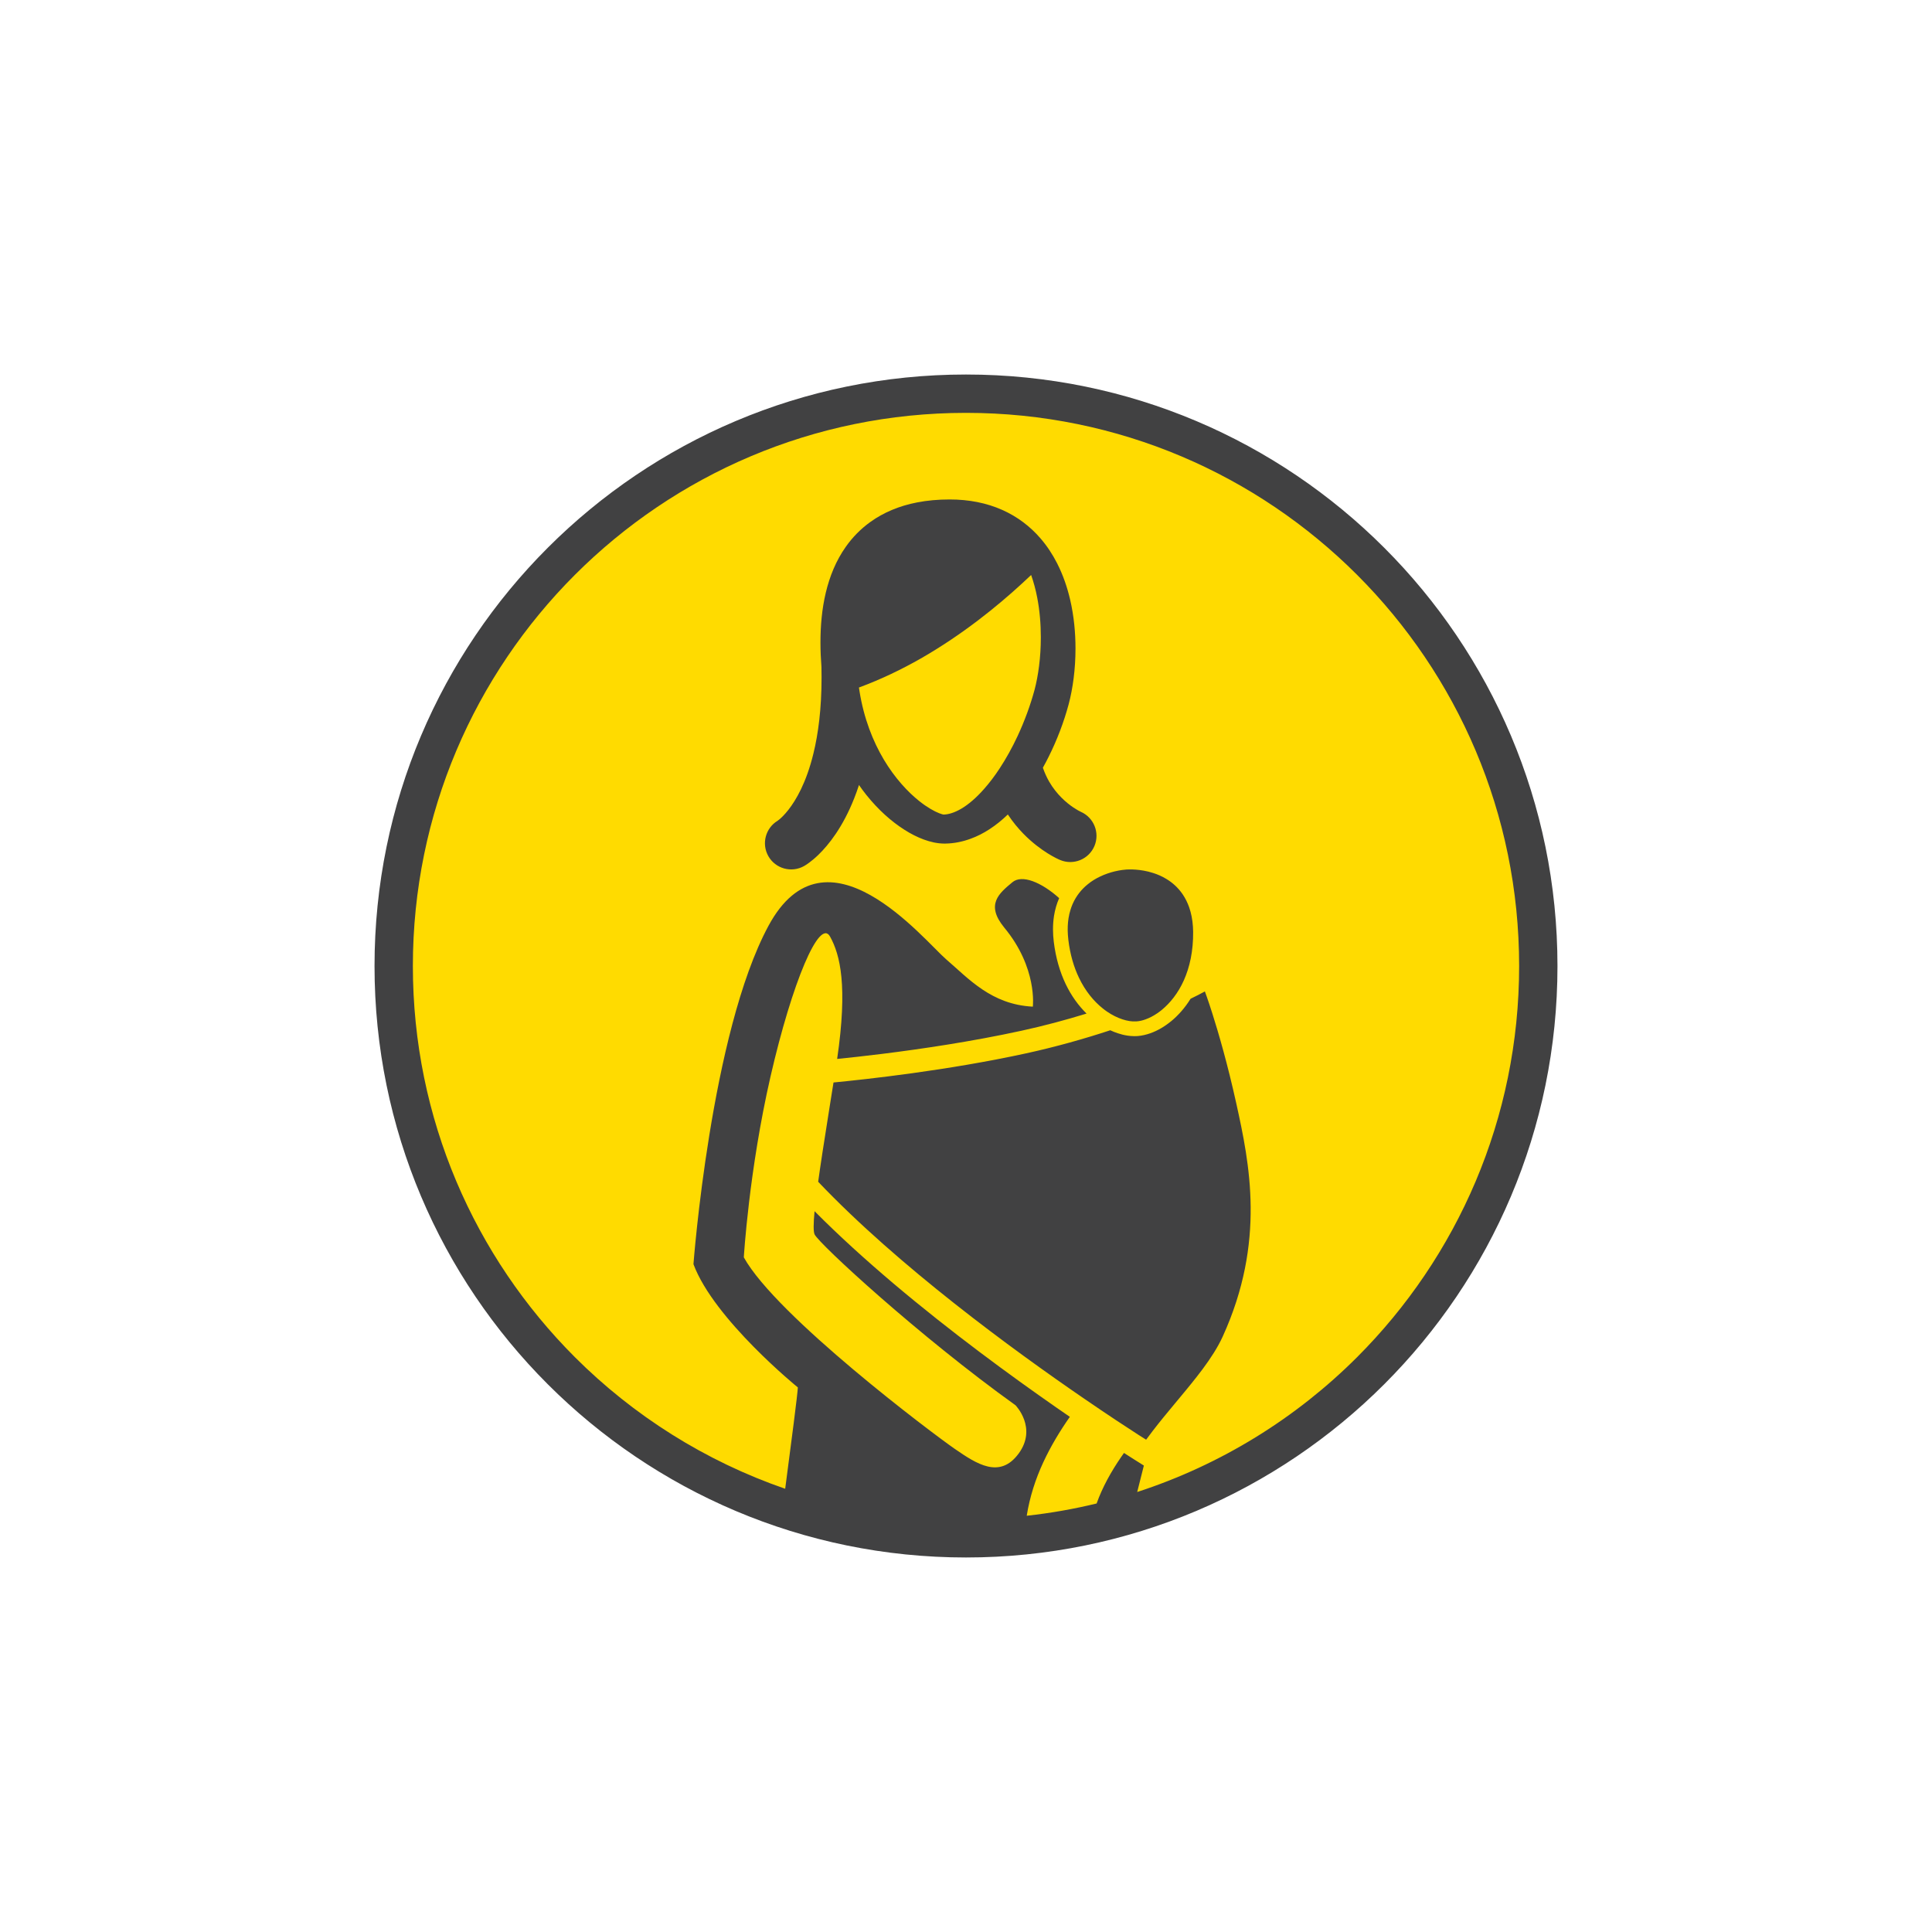
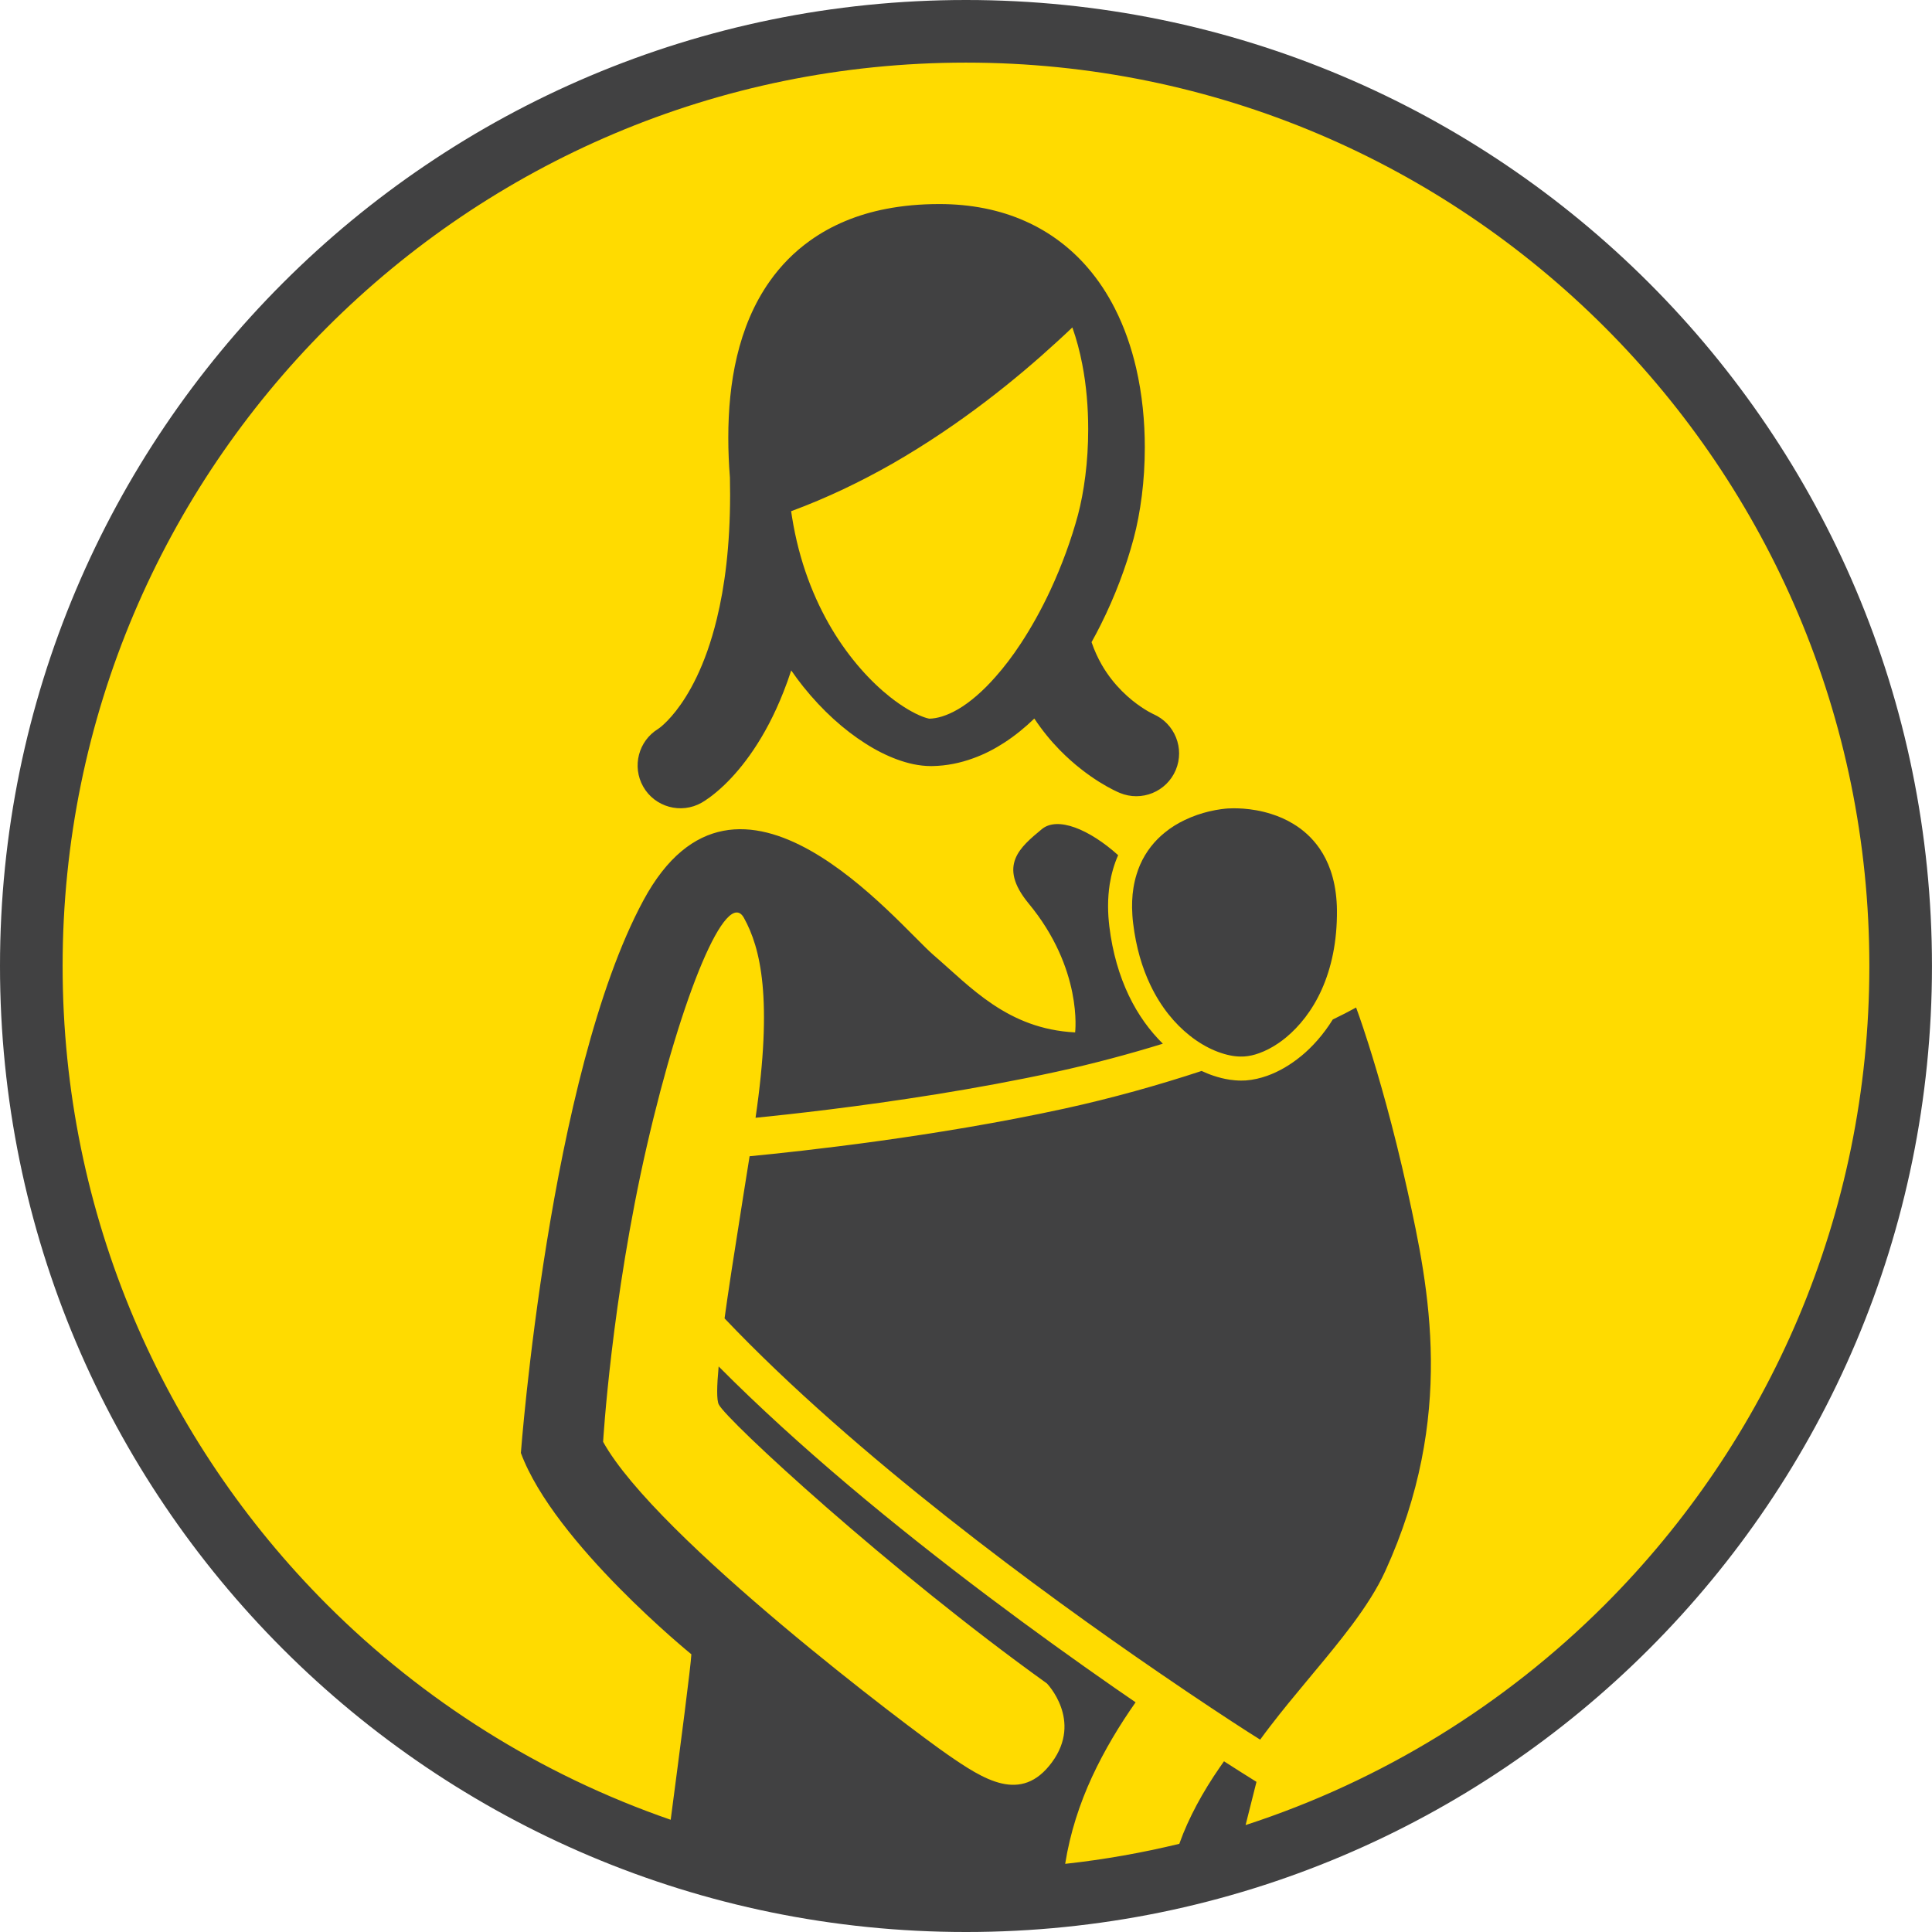
- <svg xmlns="http://www.w3.org/2000/svg" viewBox="0 0 377.947 377.947" height="377.947" width="377.947" xml:space="preserve" id="svg2" version="1.1">
+ <svg xmlns="http://www.w3.org/2000/svg" version="1.1" id="svg2" xml:space="preserve" width="231.413" height="231.417" viewBox="0 0 231.413 231.417">
  <defs id="defs6">
-     <clipPath id="clipPath18" clipPathUnits="userSpaceOnUse">
-       <path id="path16" d="M 0,283.46 H 283.46 V 0 H 0 Z" />
+     <clipPath clipPathUnits="userSpaceOnUse" id="clipPath18">
+       <path d="M 0,283.46 H 283.46 V 0 H 0 Z" id="path16" />
    </clipPath>
  </defs>
-   <g transform="matrix(1.333333,0,0,-1.333333,0,377.9467)" id="g10">
+   <g id="g10" transform="matrix(1.333333,0,0,-1.333333,-73.26693,304.6819)">
    <g id="g12">
-       <g clip-path="url(#clipPath18)" id="g14">
-         <g transform="translate(225.6973,141.7261)" id="g20">
-           <path id="path22" style="fill:#ffdb00;fill-opacity:1;fill-rule:nonzero;stroke:none" d="m 0,0 c 0,-46.372 -37.594,-83.965 -83.968,-83.965 -46.373,0 -83.967,37.593 -83.967,83.965 0,46.379 37.594,83.973 83.967,83.973 C -37.594,83.973 0,46.379 0,0" />
+       <g id="g14" clip-path="url(#clipPath18)">
+         <g id="g20" transform="translate(225.6973,141.7261)">
+           <path d="m 0,0 c 0,-46.372 -37.594,-83.965 -83.968,-83.965 -46.373,0 -83.967,37.593 -83.967,83.965 0,46.379 37.594,83.973 83.967,83.973 C -37.594,83.973 0,46.379 0,0" style="fill:#ffdb00;fill-opacity:1;fill-rule:nonzero;stroke:none" id="path22" />
        </g>
-         <g transform="translate(152.4512,185.7534)" id="g24">
-           <path id="path26" style="fill:#414142;fill-opacity:1;fill-rule:nonzero;stroke:none" d="m 0,0 c -0.164,-1.312 -0.4,-2.508 -0.658,-3.488 -0.592,-2.198 -1.447,-4.553 -2.494,-6.801 -0.787,-1.684 -1.688,-3.313 -2.653,-4.777 -0.718,-1.096 -1.486,-2.104 -2.254,-2.969 -1.148,-1.313 -2.325,-2.309 -3.358,-2.914 -0.524,-0.305 -1.004,-0.516 -1.442,-0.653 -0.42,-0.132 -0.805,-0.195 -1.164,-0.203 -0.076,0.016 -0.312,0.067 -0.633,0.196 -0.691,0.265 -1.752,0.851 -2.888,1.754 -1.713,1.355 -3.62,3.412 -5.233,6.113 -1.605,2.701 -2.935,6.043 -3.574,10.066 -0.024,0.172 -0.047,0.344 -0.078,0.51 3.234,1.193 6.273,2.662 9.096,4.271 6.15,3.528 11.231,7.682 14.812,10.973 0.48,0.436 0.931,0.86 1.357,1.266 0.365,-1.039 0.668,-2.149 0.887,-3.301 C 0.094,8.148 0.258,6.148 0.258,4.215 0.258,2.746 0.168,1.316 0,0 m 8.125,-26.414 c 0.816,1.945 -0.088,4.182 -2.021,5.023 l -0.053,0.026 c -0.278,0.131 -1.524,0.791 -2.77,2.049 -0.623,0.625 -1.256,1.402 -1.801,2.345 -0.347,0.608 -0.662,1.28 -0.921,2.041 0.289,0.52 0.574,1.051 0.836,1.582 1.263,2.524 2.259,5.16 2.945,7.723 0.316,1.18 0.558,2.465 0.734,3.836 0.174,1.377 0.27,2.84 0.27,4.352 0,2.312 -0.225,4.746 -0.785,7.162 -0.424,1.81 -1.036,3.615 -1.911,5.332 -0.656,1.289 -1.461,2.529 -2.445,3.666 -1.469,1.707 -3.357,3.175 -5.617,4.173 -2.254,1.006 -4.859,1.534 -7.718,1.53 -1.688,0 -3.278,-0.145 -4.764,-0.434 -2.602,-0.5 -4.91,-1.471 -6.826,-2.844 -1.442,-1.027 -2.649,-2.271 -3.617,-3.64 -1.461,-2.059 -2.383,-4.371 -2.952,-6.75 -0.568,-2.383 -0.783,-4.852 -0.783,-7.326 0,-1.19 0.051,-2.381 0.145,-3.569 0.012,-0.523 0.017,-1.031 0.017,-1.527 0,-4.637 -0.49,-8.301 -1.193,-11.176 -1.047,-4.308 -2.555,-6.838 -3.67,-8.267 -0.56,-0.715 -1.025,-1.151 -1.303,-1.389 -0.14,-0.117 -0.238,-0.184 -0.277,-0.211 l -0.014,-0.012 c -1.769,-1.074 -2.381,-3.371 -1.349,-5.191 1.047,-1.844 3.4,-2.49 5.25,-1.442 0.246,0.141 1.033,0.625 2.062,1.614 1.547,1.486 3.635,4.123 5.289,8.336 0.242,0.609 0.477,1.254 0.696,1.933 0.345,-0.504 0.707,-0.988 1.072,-1.447 1.764,-2.203 3.682,-3.902 5.578,-5.109 0.949,-0.608 1.896,-1.088 2.857,-1.442 0.483,-0.176 0.969,-0.322 1.473,-0.428 0.504,-0.101 1.025,-0.169 1.586,-0.169 l 0.129,0.002 c 1.277,0.023 2.51,0.279 3.652,0.699 1.002,0.359 1.933,0.843 2.804,1.41 0.969,0.631 1.86,1.359 2.688,2.16 0.725,-1.09 1.5,-2.027 2.273,-2.816 1.305,-1.336 2.582,-2.264 3.567,-2.883 0.984,-0.612 1.672,-0.914 1.828,-0.977 1.963,-0.824 4.215,0.096 5.039,2.055 m 20.818,-37.807 c 1.934,-8.768 4.334,-20.272 -2.002,-34.172 -0.722,-1.582 -1.765,-3.186 -2.968,-4.805 -0.286,-0.381 -0.578,-0.761 -0.877,-1.142 -2.018,-2.582 -4.371,-5.219 -6.446,-7.926 -0.322,-0.418 -0.638,-0.834 -0.943,-1.258 0,0 -0.418,0.26 -1.178,0.746 -1.494,0.961 -4.324,2.809 -7.974,5.317 -10.328,7.078 -27.205,19.404 -38.965,31.781 0.078,0.578 0.168,1.176 0.254,1.793 0.117,0.806 0.244,1.644 0.375,2.504 0.332,2.148 0.699,4.457 1.071,6.82 0.158,0.961 0.31,1.93 0.462,2.898 0.03,0.186 0.057,0.372 0.088,0.551 4.7,0.453 16.723,1.756 28.289,4.281 4.309,0.942 8.516,2.129 12.316,3.381 0.36,-0.164 0.721,-0.316 1.082,-0.433 0.469,-0.155 0.938,-0.276 1.409,-0.346 h 0.002 l 0.003,-0.004 c 0.344,-0.049 0.7,-0.082 1.063,-0.082 0.139,0 0.277,0.008 0.414,0.012 h 0.006 c 0.678,0.051 1.314,0.207 1.912,0.418 1.053,0.375 2.078,0.972 3.051,1.771 h 0.004 c 1.023,0.844 2.005,1.944 2.839,3.287 0.795,0.383 1.5,0.745 2.096,1.075 0,0 0.434,-1.151 1.102,-3.254 0.9,-2.836 2.232,-7.401 3.515,-13.213 M 5.848,-45.739 c -0.739,1.544 -1.289,3.38 -1.551,5.536 -0.033,0.258 -0.057,0.512 -0.07,0.758 -0.059,0.877 -0.024,1.687 0.095,2.435 0.069,0.434 0.166,0.844 0.287,1.231 0.088,0.287 0.188,0.562 0.301,0.826 0.537,1.236 1.34,2.197 2.211,2.902 0.576,0.477 1.186,0.842 1.777,1.125 0.791,0.385 1.551,0.625 2.188,0.781 0.855,0.204 1.498,0.258 1.721,0.274 0.193,0.012 0.697,0.035 1.394,-0.016 0.692,-0.054 1.576,-0.179 2.529,-0.488 0.635,-0.199 1.301,-0.48 1.95,-0.879 0.867,-0.519 1.709,-1.254 2.386,-2.246 0.383,-0.563 0.711,-1.207 0.963,-1.934 0.287,-0.828 0.475,-1.763 0.545,-2.8 0.018,-0.246 0.028,-0.498 0.03,-0.762 0.029,-2.848 -0.51,-5.223 -1.362,-7.129 -0.853,-1.907 -2.023,-3.336 -3.222,-4.327 -0.219,-0.181 -0.438,-0.345 -0.657,-0.494 -0.59,-0.406 -1.179,-0.707 -1.754,-0.912 -0.447,-0.164 -0.89,-0.264 -1.332,-0.293 l -0.082,-0.002 c -0.304,-0.015 -0.613,0.002 -0.931,0.051 -0.342,0.055 -0.698,0.139 -1.057,0.262 -0.727,0.238 -1.486,0.613 -2.242,1.131 -0.203,0.14 -0.414,0.294 -0.617,0.459 -1.299,1.035 -2.551,2.519 -3.5,4.511 m 40.816,-55.672 c -8.943,-8.941 -19.963,-15.787 -32.266,-19.787 l 0.977,3.881 -1.467,0.922 c -0.012,0.008 -0.527,0.33 -1.451,0.926 -0.133,-0.186 -0.262,-0.371 -0.391,-0.561 -1.503,-2.174 -2.787,-4.513 -3.607,-6.81 -0.004,-0.014 -0.008,-0.028 -0.014,-0.043 -3.341,-0.809 -6.763,-1.418 -10.255,-1.799 0.439,2.775 1.298,5.398 2.417,7.82 1.12,2.414 2.473,4.647 3.909,6.692 -0.627,0.427 -1.278,0.878 -1.952,1.347 -6.703,4.664 -15.493,11.088 -23.917,18.209 -4.031,3.414 -7.982,6.985 -11.588,10.617 -0.166,-1.796 -0.187,-3.015 0.01,-3.414 0.717,-1.435 15.34,-14.925 29.474,-25.06 0,0 3.234,-3.311 0.461,-7.084 -2.77,-3.768 -6.156,-1.535 -9.386,0.695 -3.231,2.231 -26.164,19.469 -30.938,28.09 0,0 0.744,12.695 3.922,26.551 3.184,13.851 7.184,23.291 8.727,20.52 1.5,-2.701 2.609,-7.262 1.045,-17.96 1.646,0.166 3.919,0.409 6.611,0.744 5.67,0.704 13.172,1.809 20.421,3.391 3.283,0.715 6.524,1.584 9.559,2.52 -1.156,1.138 -2.223,2.574 -3.063,4.339 v -0.002 c -0.839,1.761 -1.457,3.833 -1.746,6.206 -0.035,0.297 -0.06,0.586 -0.082,0.875 -0.019,0.324 -0.031,0.641 -0.031,0.949 0,0.678 0.051,1.334 0.148,1.967 0.149,0.92 0.397,1.783 0.743,2.572 v 0.004 l 0.015,0.026 c -2.586,2.326 -5.453,3.515 -6.865,2.332 -1.924,-1.604 -3.979,-3.246 -1.207,-6.633 4.924,-5.924 4.207,-11.62 4.207,-11.62 -6.082,0.309 -9.388,4.084 -12.701,6.932 -3.306,2.848 -17.621,20.625 -26.086,4.924 -8.464,-15.7 -11.005,-49.637 -11.005,-49.637 3,-8.08 15.316,-18.086 15.316,-18.086 -0.042,-0.998 -0.971,-8.143 -1.857,-14.867 -11.735,4.058 -22.256,10.715 -30.858,19.312 -14.69,14.696 -23.768,34.965 -23.769,57.384 0.001,22.422 9.079,42.694 23.769,57.389 14.695,14.692 34.966,23.77 57.385,23.771 22.419,-0.002 42.691,-9.079 57.386,-23.771 14.691,-14.695 23.77,-34.967 23.77,-57.389 0,-22.419 -9.079,-42.688 -23.77,-57.384 M 50.641,17.34 C 34.945,33.04 13.232,42.759 -10.722,42.758 -34.676,42.759 -56.389,33.04 -72.084,17.34 c -15.7,-15.696 -25.419,-37.41 -25.417,-61.367 -0.002,-23.954 9.717,-45.665 25.417,-61.36 15.695,-15.699 37.408,-25.418 61.362,-25.418 23.954,0 45.667,9.719 61.363,25.418 15.701,15.695 25.42,37.406 25.418,61.36 0.002,23.957 -9.717,45.671 -25.418,61.367" />
+         <g id="g24" transform="translate(152.4512,185.7534)">
+           <path d="m 0,0 c -0.164,-1.312 -0.4,-2.508 -0.658,-3.488 -0.592,-2.198 -1.447,-4.553 -2.494,-6.801 -0.787,-1.684 -1.688,-3.313 -2.653,-4.777 -0.718,-1.096 -1.486,-2.104 -2.254,-2.969 -1.148,-1.313 -2.325,-2.309 -3.358,-2.914 -0.524,-0.305 -1.004,-0.516 -1.442,-0.653 -0.42,-0.132 -0.805,-0.195 -1.164,-0.203 -0.076,0.016 -0.312,0.067 -0.633,0.196 -0.691,0.265 -1.752,0.851 -2.888,1.754 -1.713,1.355 -3.62,3.412 -5.233,6.113 -1.605,2.701 -2.935,6.043 -3.574,10.066 -0.024,0.172 -0.047,0.344 -0.078,0.51 3.234,1.193 6.273,2.662 9.096,4.271 6.15,3.528 11.231,7.682 14.812,10.973 0.48,0.436 0.931,0.86 1.357,1.266 0.365,-1.039 0.668,-2.149 0.887,-3.301 C 0.094,8.148 0.258,6.148 0.258,4.215 0.258,2.746 0.168,1.316 0,0 m 8.125,-26.414 c 0.816,1.945 -0.088,4.182 -2.021,5.023 l -0.053,0.026 c -0.278,0.131 -1.524,0.791 -2.77,2.049 -0.623,0.625 -1.256,1.402 -1.801,2.345 -0.347,0.608 -0.662,1.28 -0.921,2.041 0.289,0.52 0.574,1.051 0.836,1.582 1.263,2.524 2.259,5.16 2.945,7.723 0.316,1.18 0.558,2.465 0.734,3.836 0.174,1.377 0.27,2.84 0.27,4.352 0,2.312 -0.225,4.746 -0.785,7.162 -0.424,1.81 -1.036,3.615 -1.911,5.332 -0.656,1.289 -1.461,2.529 -2.445,3.666 -1.469,1.707 -3.357,3.175 -5.617,4.173 -2.254,1.006 -4.859,1.534 -7.718,1.53 -1.688,0 -3.278,-0.145 -4.764,-0.434 -2.602,-0.5 -4.91,-1.471 -6.826,-2.844 -1.442,-1.027 -2.649,-2.271 -3.617,-3.64 -1.461,-2.059 -2.383,-4.371 -2.952,-6.75 -0.568,-2.383 -0.783,-4.852 -0.783,-7.326 0,-1.19 0.051,-2.381 0.145,-3.569 0.012,-0.523 0.017,-1.031 0.017,-1.527 0,-4.637 -0.49,-8.301 -1.193,-11.176 -1.047,-4.308 -2.555,-6.838 -3.67,-8.267 -0.56,-0.715 -1.025,-1.151 -1.303,-1.389 -0.14,-0.117 -0.238,-0.184 -0.277,-0.211 l -0.014,-0.012 c -1.769,-1.074 -2.381,-3.371 -1.349,-5.191 1.047,-1.844 3.4,-2.49 5.25,-1.442 0.246,0.141 1.033,0.625 2.062,1.614 1.547,1.486 3.635,4.123 5.289,8.336 0.242,0.609 0.477,1.254 0.696,1.933 0.345,-0.504 0.707,-0.988 1.072,-1.447 1.764,-2.203 3.682,-3.902 5.578,-5.109 0.949,-0.608 1.896,-1.088 2.857,-1.442 0.483,-0.176 0.969,-0.322 1.473,-0.428 0.504,-0.101 1.025,-0.169 1.586,-0.169 l 0.129,0.002 c 1.277,0.023 2.51,0.279 3.652,0.699 1.002,0.359 1.933,0.843 2.804,1.41 0.969,0.631 1.86,1.359 2.688,2.16 0.725,-1.09 1.5,-2.027 2.273,-2.816 1.305,-1.336 2.582,-2.264 3.567,-2.883 0.984,-0.612 1.672,-0.914 1.828,-0.977 1.963,-0.824 4.215,0.096 5.039,2.055 m 20.818,-37.807 c 1.934,-8.768 4.334,-20.272 -2.002,-34.172 -0.722,-1.582 -1.765,-3.186 -2.968,-4.805 -0.286,-0.381 -0.578,-0.761 -0.877,-1.142 -2.018,-2.582 -4.371,-5.219 -6.446,-7.926 -0.322,-0.418 -0.638,-0.834 -0.943,-1.258 0,0 -0.418,0.26 -1.178,0.746 -1.494,0.961 -4.324,2.809 -7.974,5.317 -10.328,7.078 -27.205,19.404 -38.965,31.781 0.078,0.578 0.168,1.176 0.254,1.793 0.117,0.806 0.244,1.644 0.375,2.504 0.332,2.148 0.699,4.457 1.071,6.82 0.158,0.961 0.31,1.93 0.462,2.898 0.03,0.186 0.057,0.372 0.088,0.551 4.7,0.453 16.723,1.756 28.289,4.281 4.309,0.942 8.516,2.129 12.316,3.381 0.36,-0.164 0.721,-0.316 1.082,-0.433 0.469,-0.155 0.938,-0.276 1.409,-0.346 h 0.002 l 0.003,-0.004 c 0.344,-0.049 0.7,-0.082 1.063,-0.082 0.139,0 0.277,0.008 0.414,0.012 h 0.006 c 0.678,0.051 1.314,0.207 1.912,0.418 1.053,0.375 2.078,0.972 3.051,1.771 h 0.004 c 1.023,0.844 2.005,1.944 2.839,3.287 0.795,0.383 1.5,0.745 2.096,1.075 0,0 0.434,-1.151 1.102,-3.254 0.9,-2.836 2.232,-7.401 3.515,-13.213 M 5.848,-45.739 c -0.739,1.544 -1.289,3.38 -1.551,5.536 -0.033,0.258 -0.057,0.512 -0.07,0.758 -0.059,0.877 -0.024,1.687 0.095,2.435 0.069,0.434 0.166,0.844 0.287,1.231 0.088,0.287 0.188,0.562 0.301,0.826 0.537,1.236 1.34,2.197 2.211,2.902 0.576,0.477 1.186,0.842 1.777,1.125 0.791,0.385 1.551,0.625 2.188,0.781 0.855,0.204 1.498,0.258 1.721,0.274 0.193,0.012 0.697,0.035 1.394,-0.016 0.692,-0.054 1.576,-0.179 2.529,-0.488 0.635,-0.199 1.301,-0.48 1.95,-0.879 0.867,-0.519 1.709,-1.254 2.386,-2.246 0.383,-0.563 0.711,-1.207 0.963,-1.934 0.287,-0.828 0.475,-1.763 0.545,-2.8 0.018,-0.246 0.028,-0.498 0.03,-0.762 0.029,-2.848 -0.51,-5.223 -1.362,-7.129 -0.853,-1.907 -2.023,-3.336 -3.222,-4.327 -0.219,-0.181 -0.438,-0.345 -0.657,-0.494 -0.59,-0.406 -1.179,-0.707 -1.754,-0.912 -0.447,-0.164 -0.89,-0.264 -1.332,-0.293 l -0.082,-0.002 c -0.304,-0.015 -0.613,0.002 -0.931,0.051 -0.342,0.055 -0.698,0.139 -1.057,0.262 -0.727,0.238 -1.486,0.613 -2.242,1.131 -0.203,0.14 -0.414,0.294 -0.617,0.459 -1.299,1.035 -2.551,2.519 -3.5,4.511 m 40.816,-55.672 c -8.943,-8.941 -19.963,-15.787 -32.266,-19.787 l 0.977,3.881 -1.467,0.922 c -0.012,0.008 -0.527,0.33 -1.451,0.926 -0.133,-0.186 -0.262,-0.371 -0.391,-0.561 -1.503,-2.174 -2.787,-4.513 -3.607,-6.81 -0.004,-0.014 -0.008,-0.028 -0.014,-0.043 -3.341,-0.809 -6.763,-1.418 -10.255,-1.799 0.439,2.775 1.298,5.398 2.417,7.82 1.12,2.414 2.473,4.647 3.909,6.692 -0.627,0.427 -1.278,0.878 -1.952,1.347 -6.703,4.664 -15.493,11.088 -23.917,18.209 -4.031,3.414 -7.982,6.985 -11.588,10.617 -0.166,-1.796 -0.187,-3.015 0.01,-3.414 0.717,-1.435 15.34,-14.925 29.474,-25.06 0,0 3.234,-3.311 0.461,-7.084 -2.77,-3.768 -6.156,-1.535 -9.386,0.695 -3.231,2.231 -26.164,19.469 -30.938,28.09 0,0 0.744,12.695 3.922,26.551 3.184,13.851 7.184,23.291 8.727,20.52 1.5,-2.701 2.609,-7.262 1.045,-17.96 1.646,0.166 3.919,0.409 6.611,0.744 5.67,0.704 13.172,1.809 20.421,3.391 3.283,0.715 6.524,1.584 9.559,2.52 -1.156,1.138 -2.223,2.574 -3.063,4.339 v -0.002 c -0.839,1.761 -1.457,3.833 -1.746,6.206 -0.035,0.297 -0.06,0.586 -0.082,0.875 -0.019,0.324 -0.031,0.641 -0.031,0.949 0,0.678 0.051,1.334 0.148,1.967 0.149,0.92 0.397,1.783 0.743,2.572 v 0.004 l 0.015,0.026 c -2.586,2.326 -5.453,3.515 -6.865,2.332 -1.924,-1.604 -3.979,-3.246 -1.207,-6.633 4.924,-5.924 4.207,-11.62 4.207,-11.62 -6.082,0.309 -9.388,4.084 -12.701,6.932 -3.306,2.848 -17.621,20.625 -26.086,4.924 -8.464,-15.7 -11.005,-49.637 -11.005,-49.637 3,-8.08 15.316,-18.086 15.316,-18.086 -0.042,-0.998 -0.971,-8.143 -1.857,-14.867 -11.735,4.058 -22.256,10.715 -30.858,19.312 -14.69,14.696 -23.768,34.965 -23.769,57.384 0.001,22.422 9.079,42.694 23.769,57.389 14.695,14.692 34.966,23.77 57.385,23.771 22.419,-0.002 42.691,-9.079 57.386,-23.771 14.691,-14.695 23.77,-34.967 23.77,-57.389 0,-22.419 -9.079,-42.688 -23.77,-57.384 M 50.641,17.34 C 34.945,33.04 13.232,42.759 -10.722,42.758 -34.676,42.759 -56.389,33.04 -72.084,17.34 c -15.7,-15.696 -25.419,-37.41 -25.417,-61.367 -0.002,-23.954 9.717,-45.665 25.417,-61.36 15.695,-15.699 37.408,-25.418 61.362,-25.418 23.954,0 45.667,9.719 61.363,25.418 15.701,15.695 25.42,37.406 25.418,61.36 0.002,23.957 -9.717,45.671 -25.418,61.367" style="fill:#414142;fill-opacity:1;fill-rule:nonzero;stroke:none" id="path26" />
        </g>
      </g>
    </g>
  </g>
</svg>
